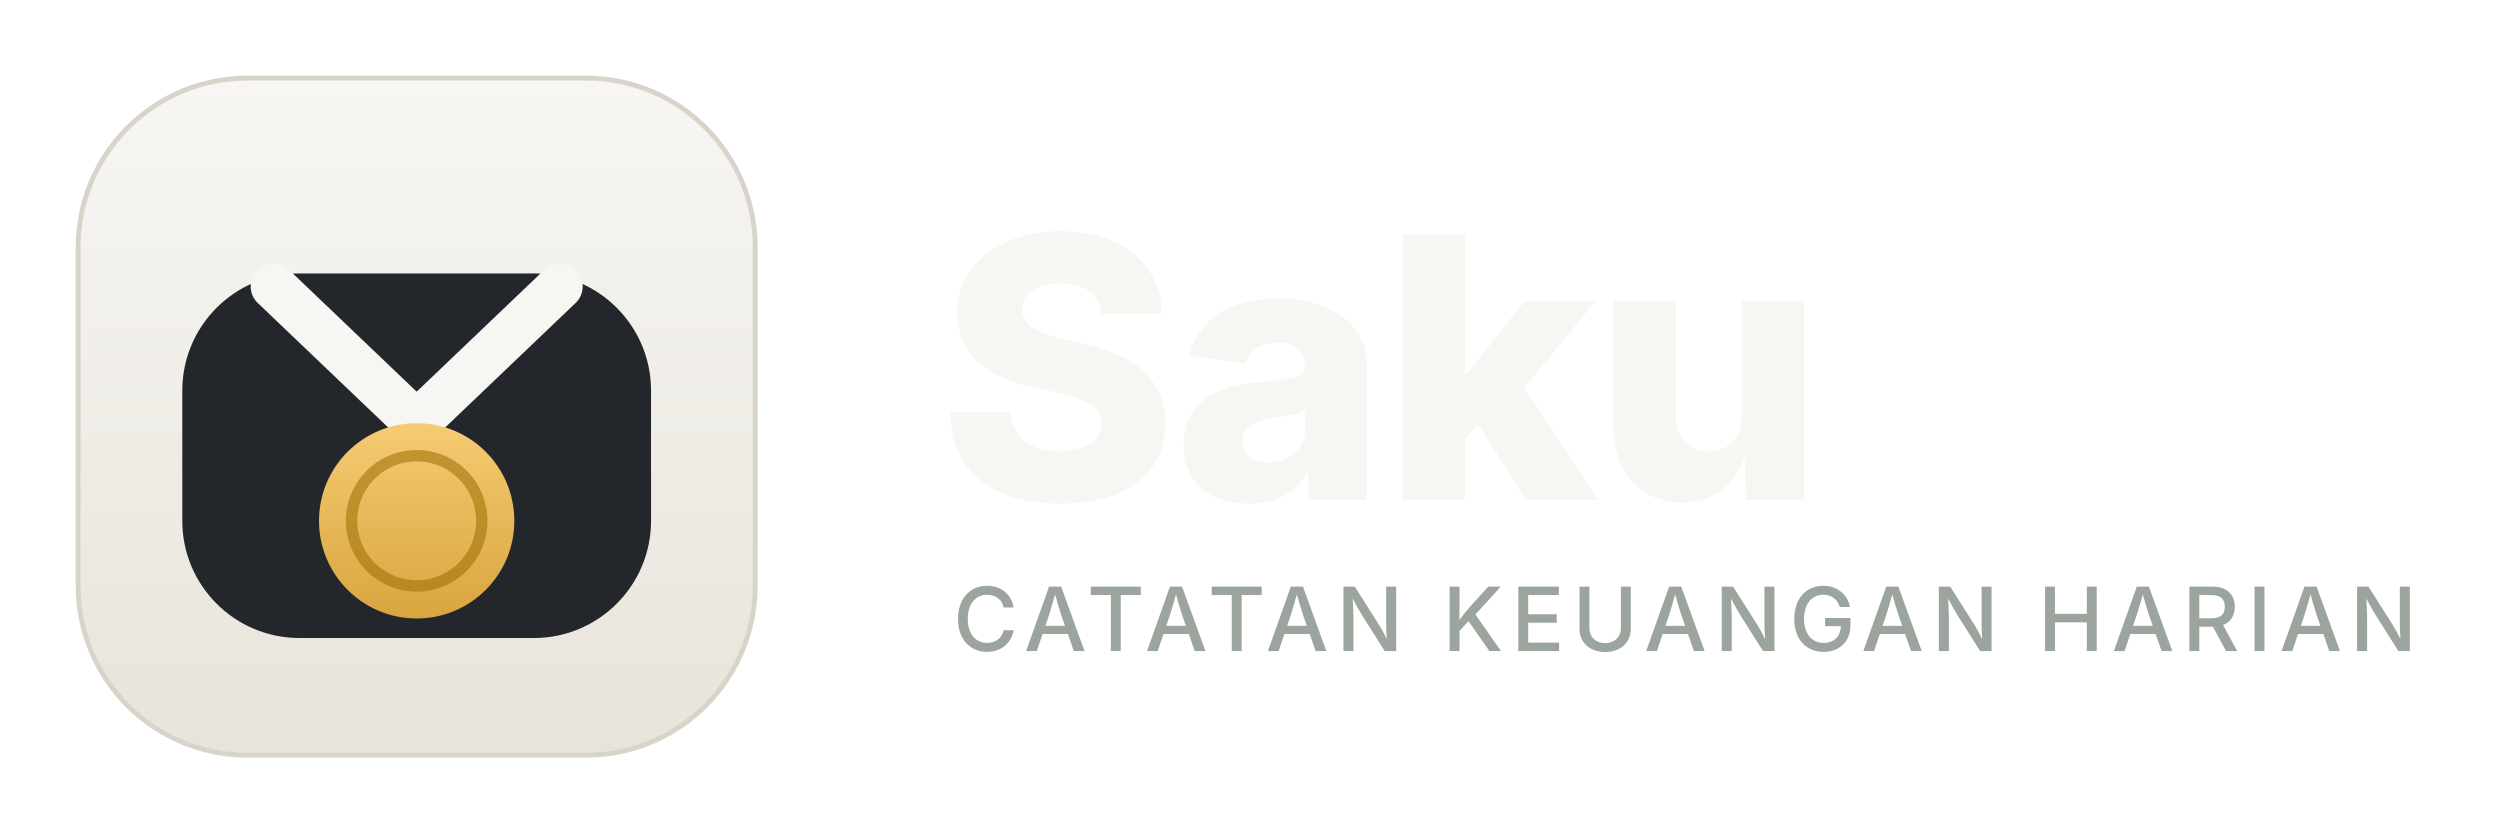
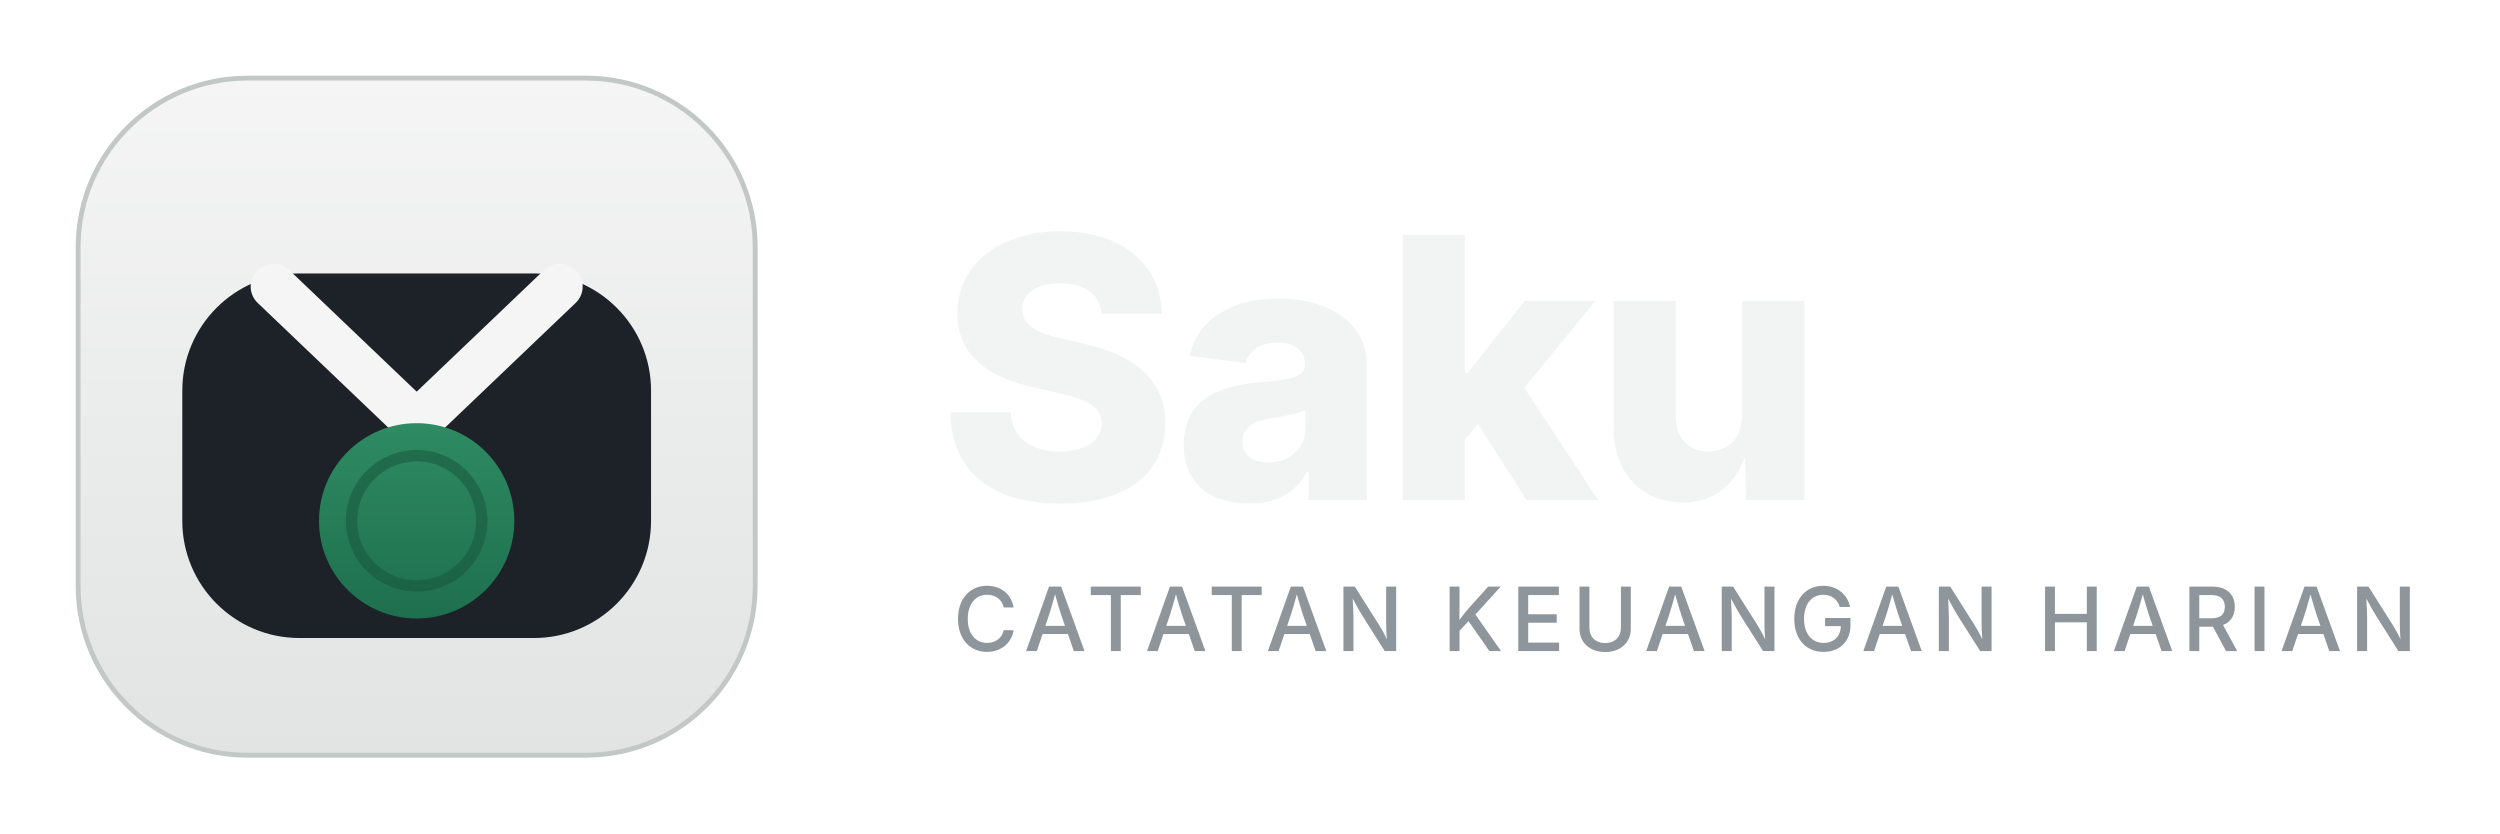
<svg xmlns="http://www.w3.org/2000/svg" width="960" height="320" viewBox="0 0 960 320">
  <defs>
    <linearGradient id="tile" x1="0" y1="0" x2="0" y2="1">
-       <stop offset="0" stop-color="#F7F6F3" />
-       <stop offset="1" stop-color="#E8E4DB" />
+       <stop offset="0" stop-color="#F4F5F4" />
+       <stop offset="1" stop-color="#E1E4E3" />
    </linearGradient>
    <linearGradient id="coin" x1="0" y1="0" x2="0" y2="1">
-       <stop offset="0" stop-color="#F6CB73" />
-       <stop offset="1" stop-color="#D9A53F" />
+       <stop offset="0" stop-color="#2E8B62" />
+       <stop offset="1" stop-color="#1E6F4E" />
    </linearGradient>
  </defs>
  <g transform="translate(0 0) scale(0.3125)">
    <rect x="96" y="96" width="832" height="832" rx="208" fill="url(#tile)" />
-     <rect x="96" y="96" width="832" height="832" rx="208" fill="none" stroke="#D9D4C9" stroke-width="6" />
-     <rect x="224" y="336" width="576" height="448" rx="144" fill="#23272B" />
-     <g stroke="#F7F6F3" stroke-width="56" stroke-linecap="round" fill="none">
+     <rect x="96" y="96" width="832" height="832" rx="208" fill="none" stroke="#C2C8C5" stroke-width="6" />
+     <rect x="224" y="336" width="576" height="448" rx="144" fill="#1D2228" />
+     <g stroke="#F4F5F4" stroke-width="56" stroke-linecap="round" fill="none">
      <line x1="336" y1="352" x2="512" y2="520" />
      <line x1="688" y1="352" x2="512" y2="520" />
    </g>
    <circle cx="512" cy="640" r="120" fill="url(#coin)" />
-     <circle cx="512" cy="640" r="80" fill="none" stroke="#9A6B00" stroke-width="14" opacity="0.55" />
+     <circle cx="512" cy="640" r="80" fill="none" stroke="#17563C" stroke-width="14" opacity="0.55" />
  </g>
-   <text x="360" y="192" font-family="Plus Jakarta Sans, ui-sans-serif, system-ui, -apple-system, 'Segoe UI', sans-serif" font-size="140" font-weight="800" letter-spacing="-2" fill="#F7F6F3">Saku</text>
-   <text x="366" y="250" font-family="Plus Jakarta Sans, ui-sans-serif, system-ui, -apple-system, 'Segoe UI', sans-serif" font-size="34" font-weight="500" letter-spacing="3" fill="#9CA49E">CATATAN KEUANGAN HARIAN</text>
+   <text x="360" y="192" font-family="Plus Jakarta Sans, ui-sans-serif, system-ui, -apple-system, 'Segoe UI', sans-serif" font-size="140" font-weight="800" letter-spacing="-2" fill="#F2F4F3">Saku</text>
+   <text x="366" y="250" font-family="Plus Jakarta Sans, ui-sans-serif, system-ui, -apple-system, 'Segoe UI', sans-serif" font-size="34" font-weight="500" letter-spacing="3" fill="#8E969C">CATATAN KEUANGAN HARIAN</text>
</svg>
